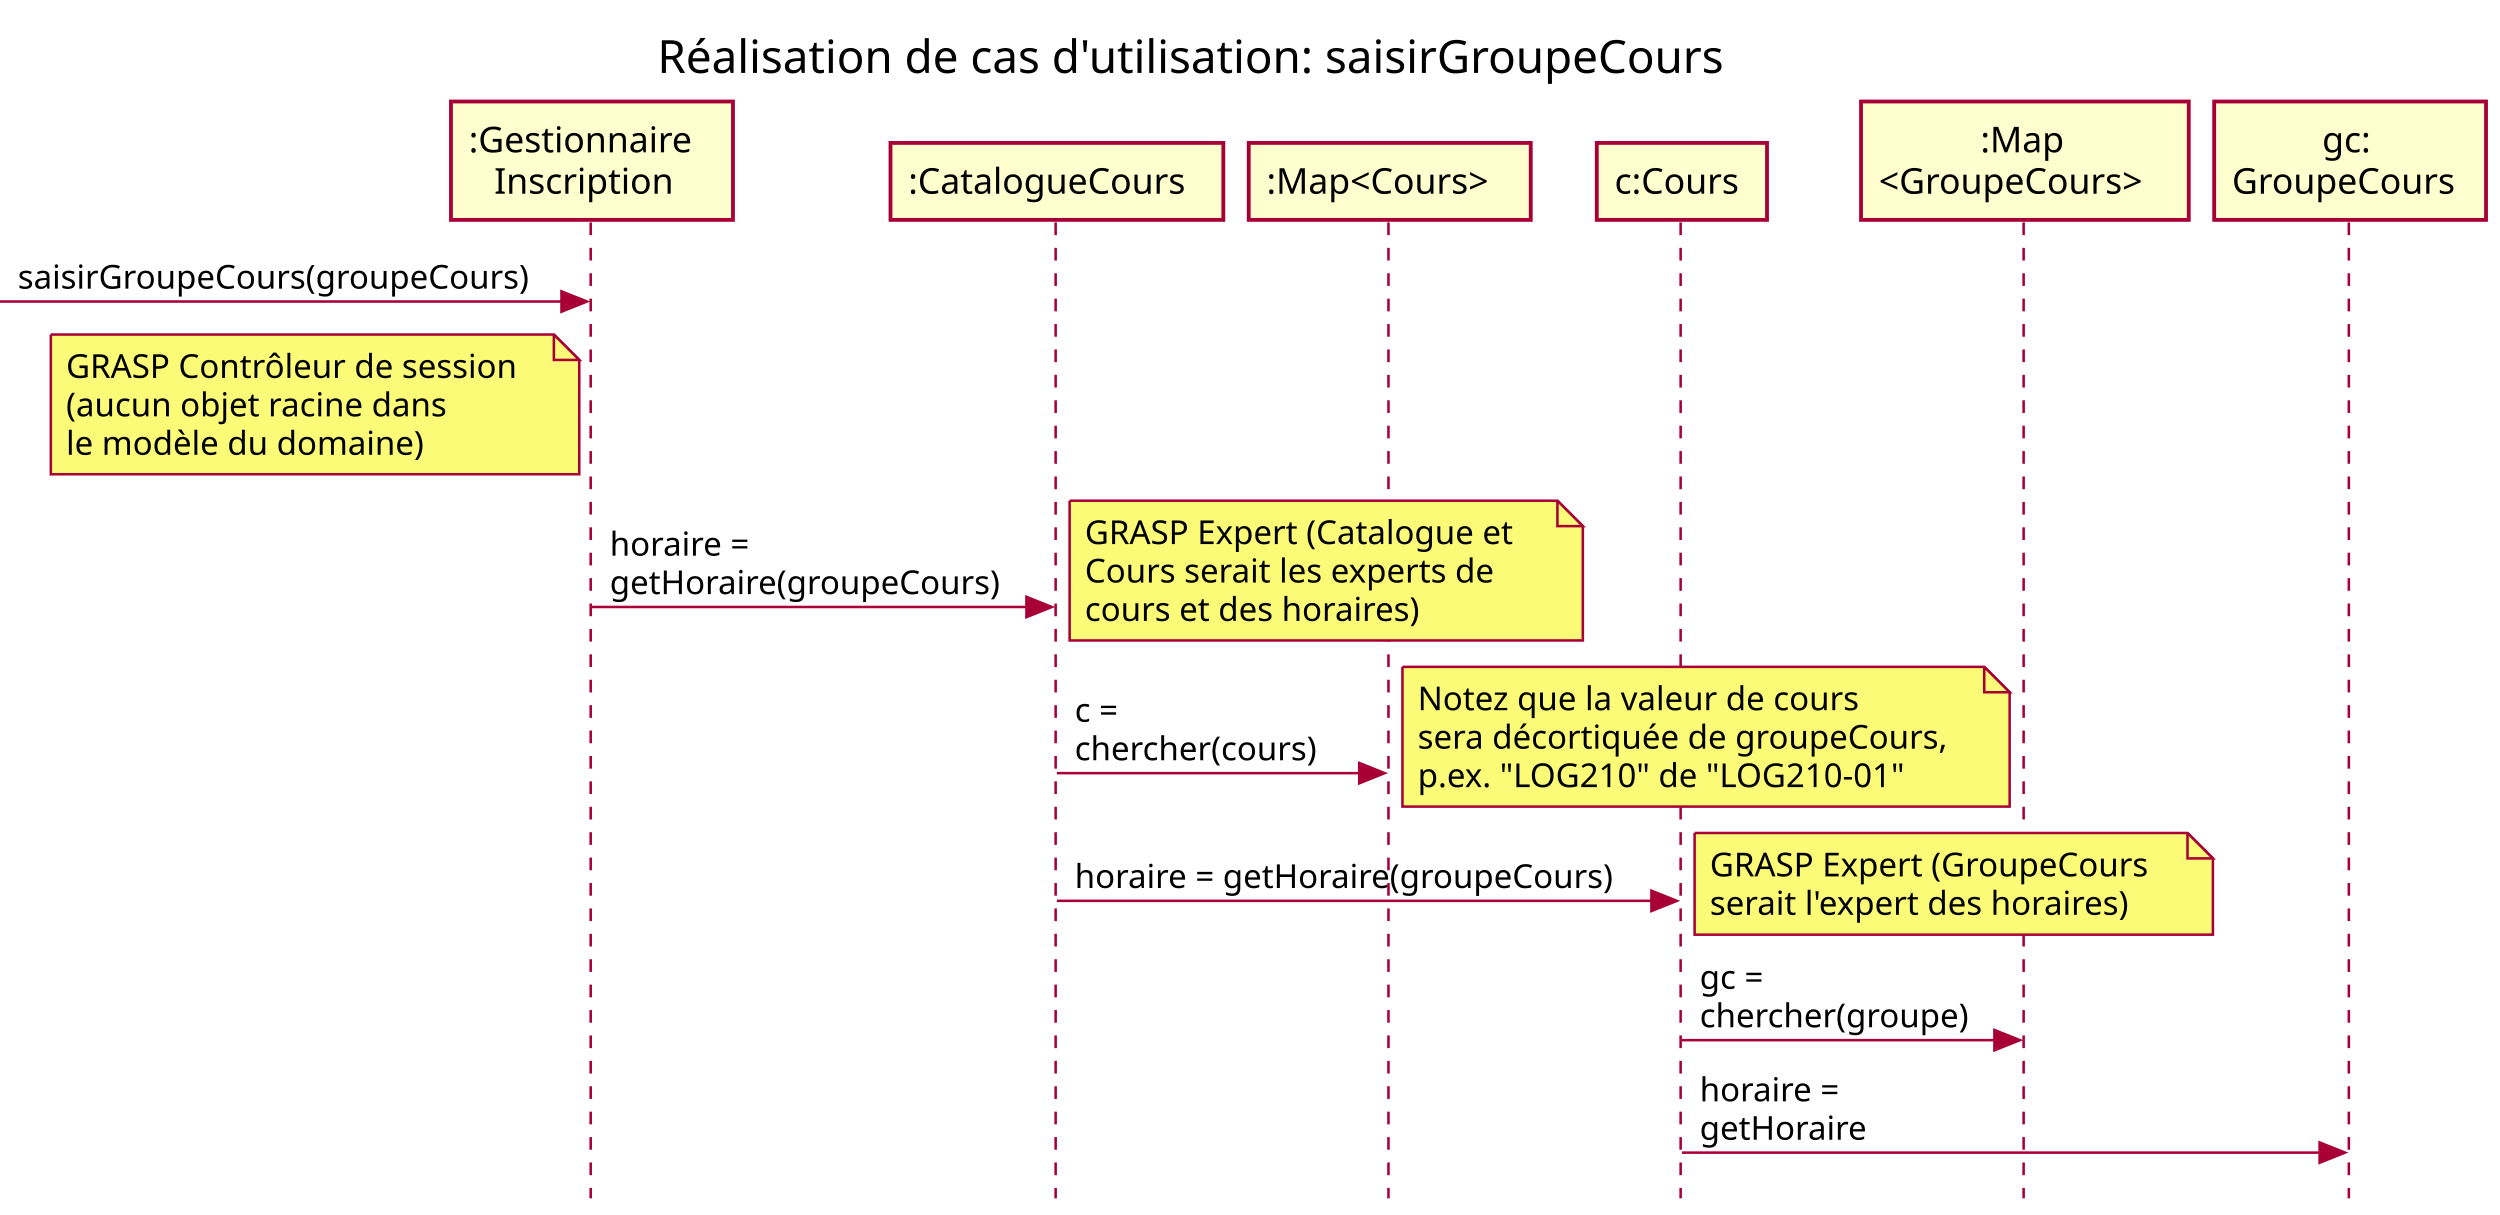
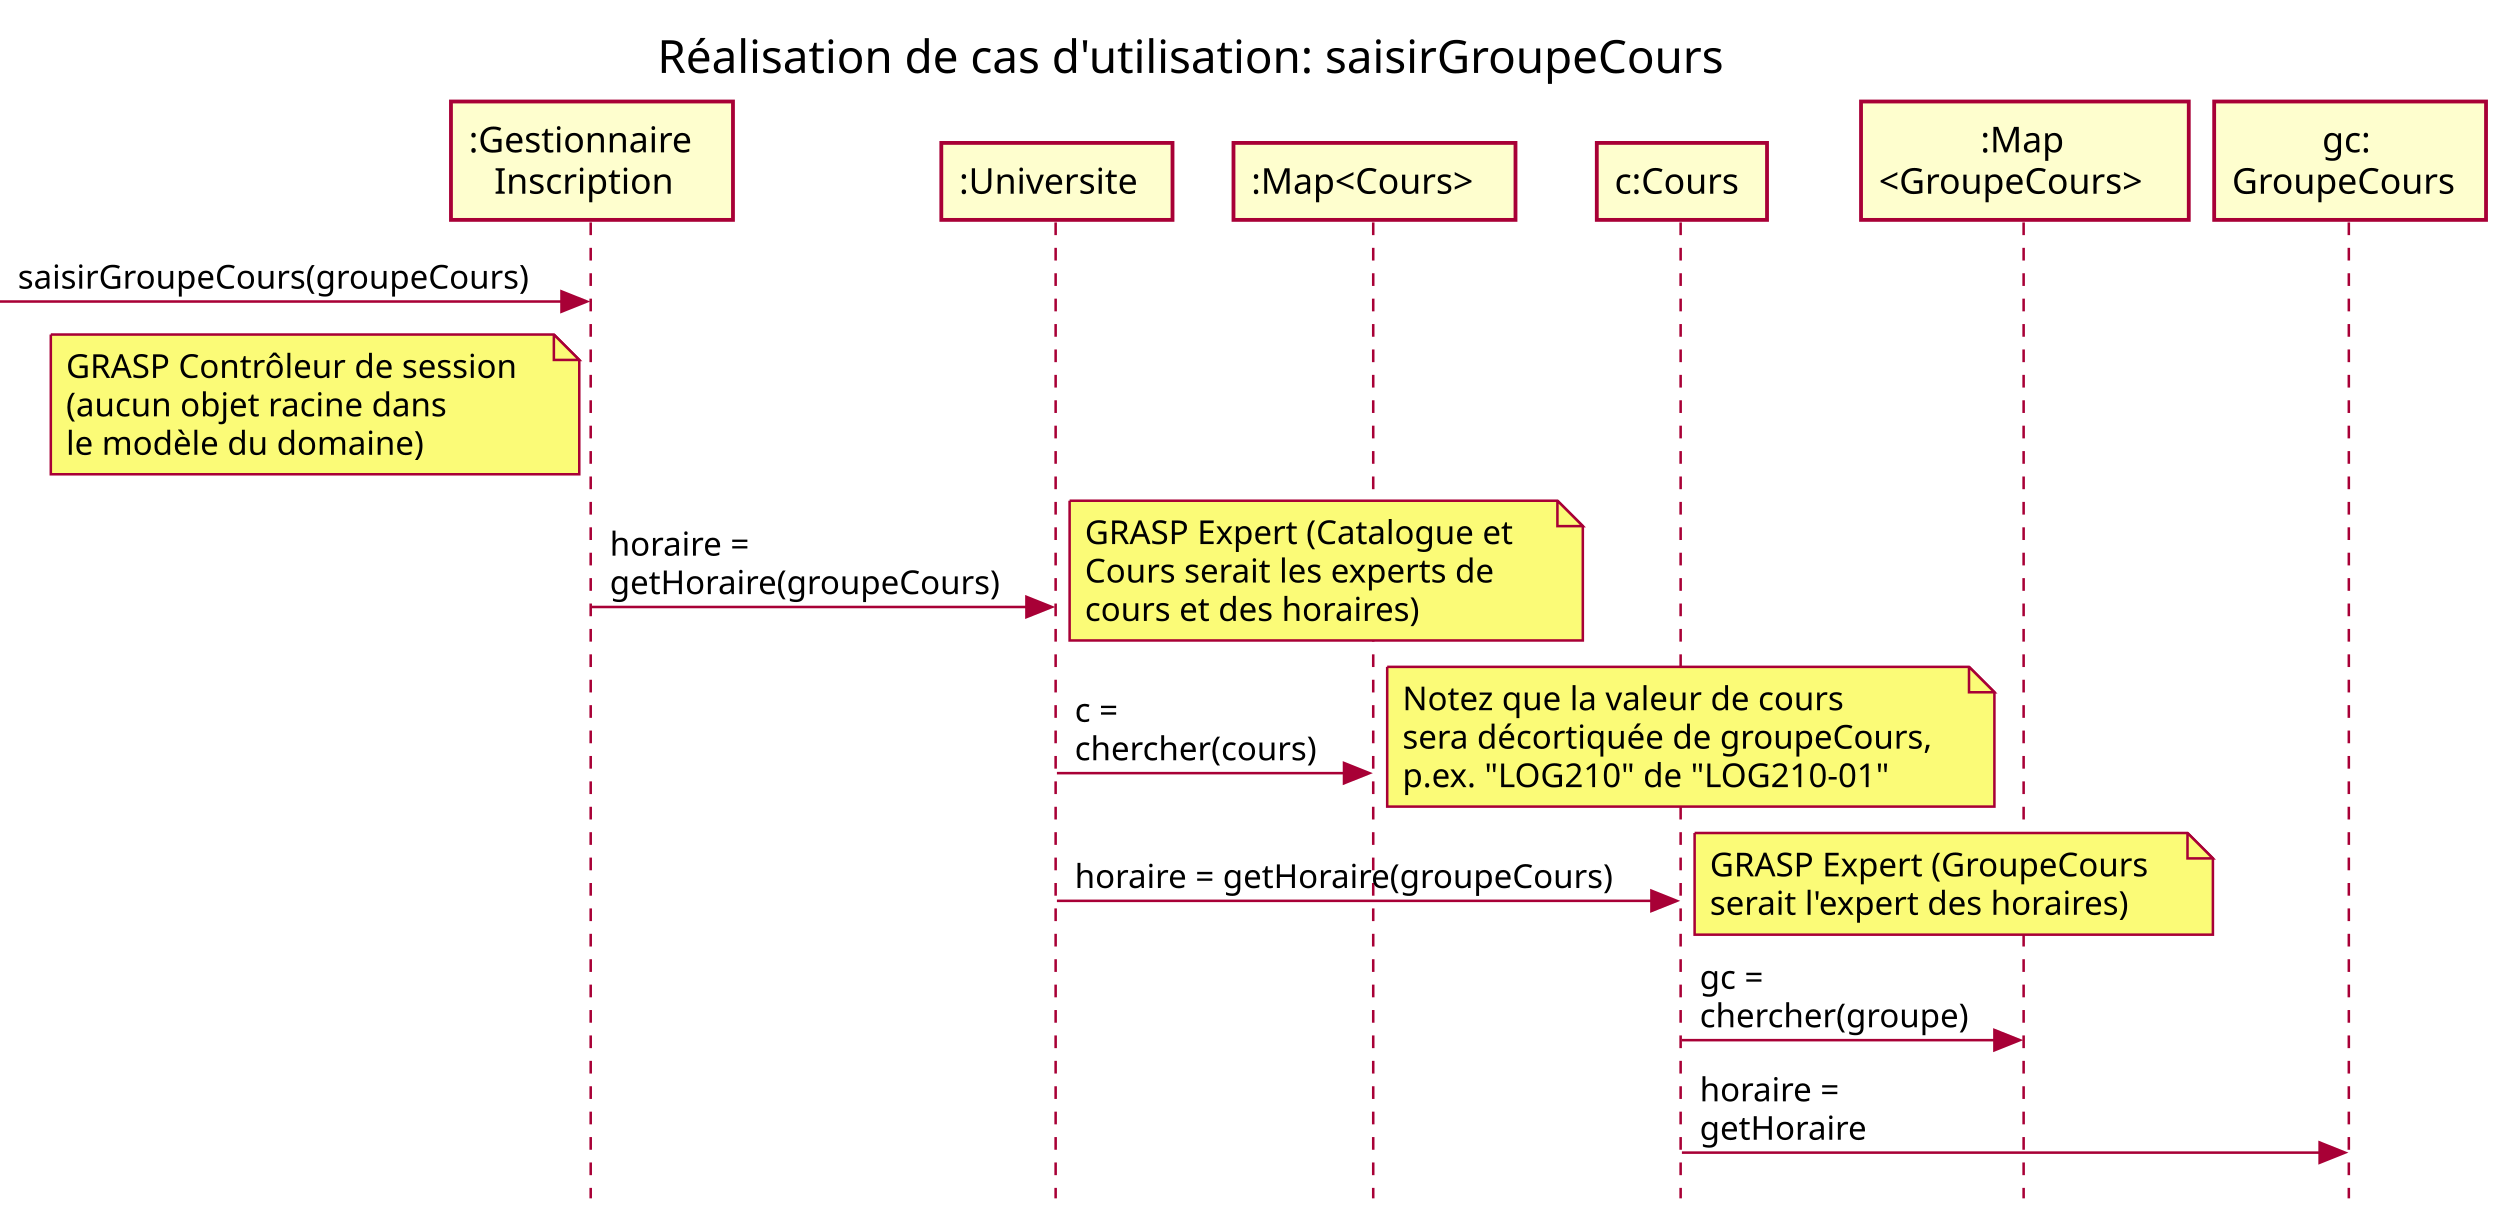
<svg xmlns="http://www.w3.org/2000/svg" contentScriptType="application/ecmascript" contentStyleType="text/css" height="478px" preserveAspectRatio="none" style="width:984px;height:478px;background:#FFFFFF;" version="1.1" viewBox="0 0 984 478" width="984px" zoomAndPan="magnify">
  <defs />
  <g>
    <text fill="#000000" font-family="sans-serif" font-size="18" lengthAdjust="spacing" textLength="466" x="258.75" y="28.708">Réalisation de cas d'utilisation: saisirGroupeCours</text>
    <line style="stroke:#A80036;stroke-width:1.0;stroke-dasharray:5.0,5.0;" x1="232.5" x2="232.5" y1="87.547" y2="471.672" />
    <line style="stroke:#A80036;stroke-width:1.0;stroke-dasharray:5.0,5.0;" x1="415.5" x2="415.5" y1="87.547" y2="471.672" />
-     <line style="stroke:#A80036;stroke-width:1.0;stroke-dasharray:5.0,5.0;" x1="546.5" x2="546.5" y1="87.547" y2="471.672" />
+     <line style="stroke:#A80036;stroke-width:1.0;stroke-dasharray:5.0,5.0;" x1="540.5" x2="540.5" y1="87.547" y2="471.672" />
    <line style="stroke:#A80036;stroke-width:1.0;stroke-dasharray:5.0,5.0;" x1="661.5" x2="661.5" y1="87.547" y2="471.672" />
    <line style="stroke:#A80036;stroke-width:1.0;stroke-dasharray:5.0,5.0;" x1="796.5" x2="796.5" y1="87.547" y2="471.672" />
    <line style="stroke:#A80036;stroke-width:1.0;stroke-dasharray:5.0,5.0;" x1="924.5" x2="924.5" y1="87.547" y2="471.672" />
    <rect fill="#FEFECE" height="46.594" style="stroke:#A80036;stroke-width:1.5;" width="111" x="177.5" y="39.953" />
    <text fill="#000000" font-family="sans-serif" font-size="14" lengthAdjust="spacing" textLength="97" x="184.5" y="59.948">:Gestionnaire</text>
    <text fill="#000000" font-family="sans-serif" font-size="14" lengthAdjust="spacing" textLength="77" x="194.5" y="76.245">Inscription</text>
-     <rect fill="#FEFECE" height="30.297" style="stroke:#A80036;stroke-width:1.5;" width="131" x="350.5" y="56.25" />
-     <text fill="#000000" font-family="sans-serif" font-size="14" lengthAdjust="spacing" textLength="117" x="357.5" y="76.245">:CatalogueCours</text>
-     <rect fill="#FEFECE" height="30.297" style="stroke:#A80036;stroke-width:1.5;" width="111" x="491.5" y="56.25" />
-     <text fill="#000000" font-family="sans-serif" font-size="14" lengthAdjust="spacing" textLength="97" x="498.5" y="76.245">:Map&lt;Cours&gt;</text>
+     <rect fill="#FEFECE" height="30.297" style="stroke:#A80036;stroke-width:1.5;" width="91" x="370.5" y="56.25" />
+     <text fill="#000000" font-family="sans-serif" font-size="14" lengthAdjust="spacing" textLength="77" x="377.5" y="76.245">:Universite</text>
+     <rect fill="#FEFECE" height="30.297" style="stroke:#A80036;stroke-width:1.5;" width="111" x="485.5" y="56.25" />
+     <text fill="#000000" font-family="sans-serif" font-size="14" lengthAdjust="spacing" textLength="97" x="492.5" y="76.245">:Map&lt;Cours&gt;</text>
    <rect fill="#FEFECE" height="30.297" style="stroke:#A80036;stroke-width:1.5;" width="67" x="628.5" y="56.25" />
    <text fill="#000000" font-family="sans-serif" font-size="14" lengthAdjust="spacing" textLength="53" x="635.5" y="76.245">c:Cours</text>
    <rect fill="#FEFECE" height="46.594" style="stroke:#A80036;stroke-width:1.5;" width="129" x="732.5" y="39.953" />
    <text fill="#000000" font-family="sans-serif" font-size="14" lengthAdjust="spacing" textLength="35" x="779.5" y="59.948">:Map</text>
    <text fill="#000000" font-family="sans-serif" font-size="14" lengthAdjust="spacing" textLength="115" x="739.5" y="76.245">&lt;GroupeCours&gt;</text>
    <rect fill="#FEFECE" height="46.594" style="stroke:#A80036;stroke-width:1.5;" width="107" x="871.5" y="39.953" />
    <text fill="#000000" font-family="sans-serif" font-size="14" lengthAdjust="spacing" textLength="22" x="914" y="59.948">gc:</text>
    <text fill="#000000" font-family="sans-serif" font-size="14" lengthAdjust="spacing" textLength="93" x="878.5" y="76.245">GroupeCours</text>
    <polygon fill="#A80036" points="221,114.68,231,118.68,221,122.68" style="stroke:#A80036;stroke-width:1.0;" />
    <line style="stroke:#A80036;stroke-width:1.0;" x1="0" x2="227" y1="118.68" y2="118.68" />
    <text fill="#000000" font-family="sans-serif" font-size="13" lengthAdjust="spacing" textLength="209" x="7" y="113.614">saisirGroupeCours(groupeCours)</text>
    <path d="M20,131.68 L20,186.68 L228,186.68 L228,141.68 L218,131.68 L20,131.68 " fill="#FBFB77" style="stroke:#A80036;stroke-width:1.0;" />
    <path d="M218,131.68 L218,141.68 L228,141.68 L218,131.68 " fill="#FBFB77" style="stroke:#A80036;stroke-width:1.0;" />
    <text fill="#000000" font-family="sans-serif" font-size="13" lengthAdjust="spacing" textLength="187" x="26" y="148.747">GRASP Contrôleur de session</text>
    <text fill="#000000" font-family="sans-serif" font-size="13" lengthAdjust="spacing" textLength="158" x="26" y="163.879">(aucun objet racine dans</text>
    <text fill="#000000" font-family="sans-serif" font-size="13" lengthAdjust="spacing" textLength="148" x="26" y="179.012">le modèle du domaine)</text>
    <polygon fill="#A80036" points="404,234.91,414,238.91,404,242.91" style="stroke:#A80036;stroke-width:1.0;" />
    <line style="stroke:#A80036;stroke-width:1.0;" x1="233" x2="410" y1="238.91" y2="238.91" />
    <text fill="#000000" font-family="sans-serif" font-size="13" lengthAdjust="spacing" textLength="59" x="240" y="218.711">horaire =</text>
    <text fill="#000000" font-family="sans-serif" font-size="13" lengthAdjust="spacing" textLength="159" x="240" y="233.844">getHoraire(groupeCours)</text>
    <path d="M421,197.078 L421,252.078 L623,252.078 L623,207.078 L613,197.078 L421,197.078 " fill="#FBFB77" style="stroke:#A80036;stroke-width:1.0;" />
    <path d="M613,197.078 L613,207.078 L623,207.078 L613,197.078 " fill="#FBFB77" style="stroke:#A80036;stroke-width:1.0;" />
    <text fill="#000000" font-family="sans-serif" font-size="13" lengthAdjust="spacing" textLength="181" x="427" y="214.145">GRASP Expert (Catalogue et</text>
    <text fill="#000000" font-family="sans-serif" font-size="13" lengthAdjust="spacing" textLength="172" x="427" y="229.278">Cours serait les experts de</text>
    <text fill="#000000" font-family="sans-serif" font-size="13" lengthAdjust="spacing" textLength="140" x="427" y="244.411">cours et des horaires)</text>
-     <polygon fill="#A80036" points="535,300.309,545,304.309,535,308.309" style="stroke:#A80036;stroke-width:1.0;" />
-     <line style="stroke:#A80036;stroke-width:1.0;" x1="416" x2="541" y1="304.309" y2="304.309" />
+     <polygon fill="#A80036" points="529,300.309,539,304.309,529,308.309" style="stroke:#A80036;stroke-width:1.0;" />
+     <line style="stroke:#A80036;stroke-width:1.0;" x1="416" x2="535" y1="304.309" y2="304.309" />
    <text fill="#000000" font-family="sans-serif" font-size="13" lengthAdjust="spacing" textLength="21" x="423" y="284.11">c =</text>
    <text fill="#000000" font-family="sans-serif" font-size="13" lengthAdjust="spacing" textLength="101" x="423" y="299.243">chercher(cours)</text>
-     <path d="M552,262.477 L552,317.477 L791,317.477 L791,272.477 L781,262.477 L552,262.477 " fill="#FBFB77" style="stroke:#A80036;stroke-width:1.0;" />
-     <path d="M781,262.477 L781,272.477 L791,272.477 L781,262.477 " fill="#FBFB77" style="stroke:#A80036;stroke-width:1.0;" />
-     <text fill="#000000" font-family="sans-serif" font-size="13" lengthAdjust="spacing" textLength="183" x="558" y="279.543">Notez que la valeur de cours</text>
-     <text fill="#000000" font-family="sans-serif" font-size="13" lengthAdjust="spacing" textLength="218" x="558" y="294.676">sera décortiquée de groupeCours,</text>
-     <text fill="#000000" font-family="sans-serif" font-size="13" lengthAdjust="spacing" textLength="203" x="558" y="309.809">p.ex. "LOG210" de "LOG210-01"</text>
+     <path d="M546,262.477 L546,317.477 L785,317.477 L785,272.477 L775,262.477 L546,262.477 " fill="#FBFB77" style="stroke:#A80036;stroke-width:1.0;" />
+     <path d="M775,262.477 L775,272.477 L785,272.477 L775,262.477 " fill="#FBFB77" style="stroke:#A80036;stroke-width:1.0;" />
+     <text fill="#000000" font-family="sans-serif" font-size="13" lengthAdjust="spacing" textLength="183" x="552" y="279.543">Notez que la valeur de cours</text>
+     <text fill="#000000" font-family="sans-serif" font-size="13" lengthAdjust="spacing" textLength="218" x="552" y="294.676">sera décortiquée de groupeCours,</text>
+     <text fill="#000000" font-family="sans-serif" font-size="13" lengthAdjust="spacing" textLength="203" x="552" y="309.809">p.ex. "LOG210" de "LOG210-01"</text>
    <polygon fill="#A80036" points="650,350.574,660,354.574,650,358.574" style="stroke:#A80036;stroke-width:1.0;" />
    <line style="stroke:#A80036;stroke-width:1.0;" x1="416" x2="656" y1="354.574" y2="354.574" />
    <text fill="#000000" font-family="sans-serif" font-size="13" lengthAdjust="spacing" textLength="222" x="423" y="349.508">horaire = getHoraire(groupeCours)</text>
    <path d="M667,327.875 L667,367.875 L871,367.875 L871,337.875 L861,327.875 L667,327.875 " fill="#FBFB77" style="stroke:#A80036;stroke-width:1.0;" />
    <path d="M861,327.875 L861,337.875 L871,337.875 L861,327.875 " fill="#FBFB77" style="stroke:#A80036;stroke-width:1.0;" />
    <text fill="#000000" font-family="sans-serif" font-size="13" lengthAdjust="spacing" textLength="183" x="673" y="344.942">GRASP Expert (GroupeCours</text>
    <text fill="#000000" font-family="sans-serif" font-size="13" lengthAdjust="spacing" textLength="176" x="673" y="360.075">serait l'expert des horaires)</text>
    <polygon fill="#A80036" points="785,405.406,795,409.406,785,413.406" style="stroke:#A80036;stroke-width:1.0;" />
    <line style="stroke:#A80036;stroke-width:1.0;" x1="662" x2="791" y1="409.406" y2="409.406" />
    <text fill="#000000" font-family="sans-serif" font-size="13" lengthAdjust="spacing" textLength="29" x="669" y="389.207">gc =</text>
    <text fill="#000000" font-family="sans-serif" font-size="13" lengthAdjust="spacing" textLength="111" x="669" y="404.34">chercher(groupe)</text>
    <polygon fill="#A80036" points="913,449.672,923,453.672,913,457.672" style="stroke:#A80036;stroke-width:1.0;" />
    <line style="stroke:#A80036;stroke-width:1.0;" x1="662" x2="919" y1="453.672" y2="453.672" />
    <text fill="#000000" font-family="sans-serif" font-size="13" lengthAdjust="spacing" textLength="59" x="669" y="433.473">horaire =</text>
    <text fill="#000000" font-family="sans-serif" font-size="13" lengthAdjust="spacing" textLength="67" x="669" y="448.606">getHoraire</text>
  </g>
</svg>
